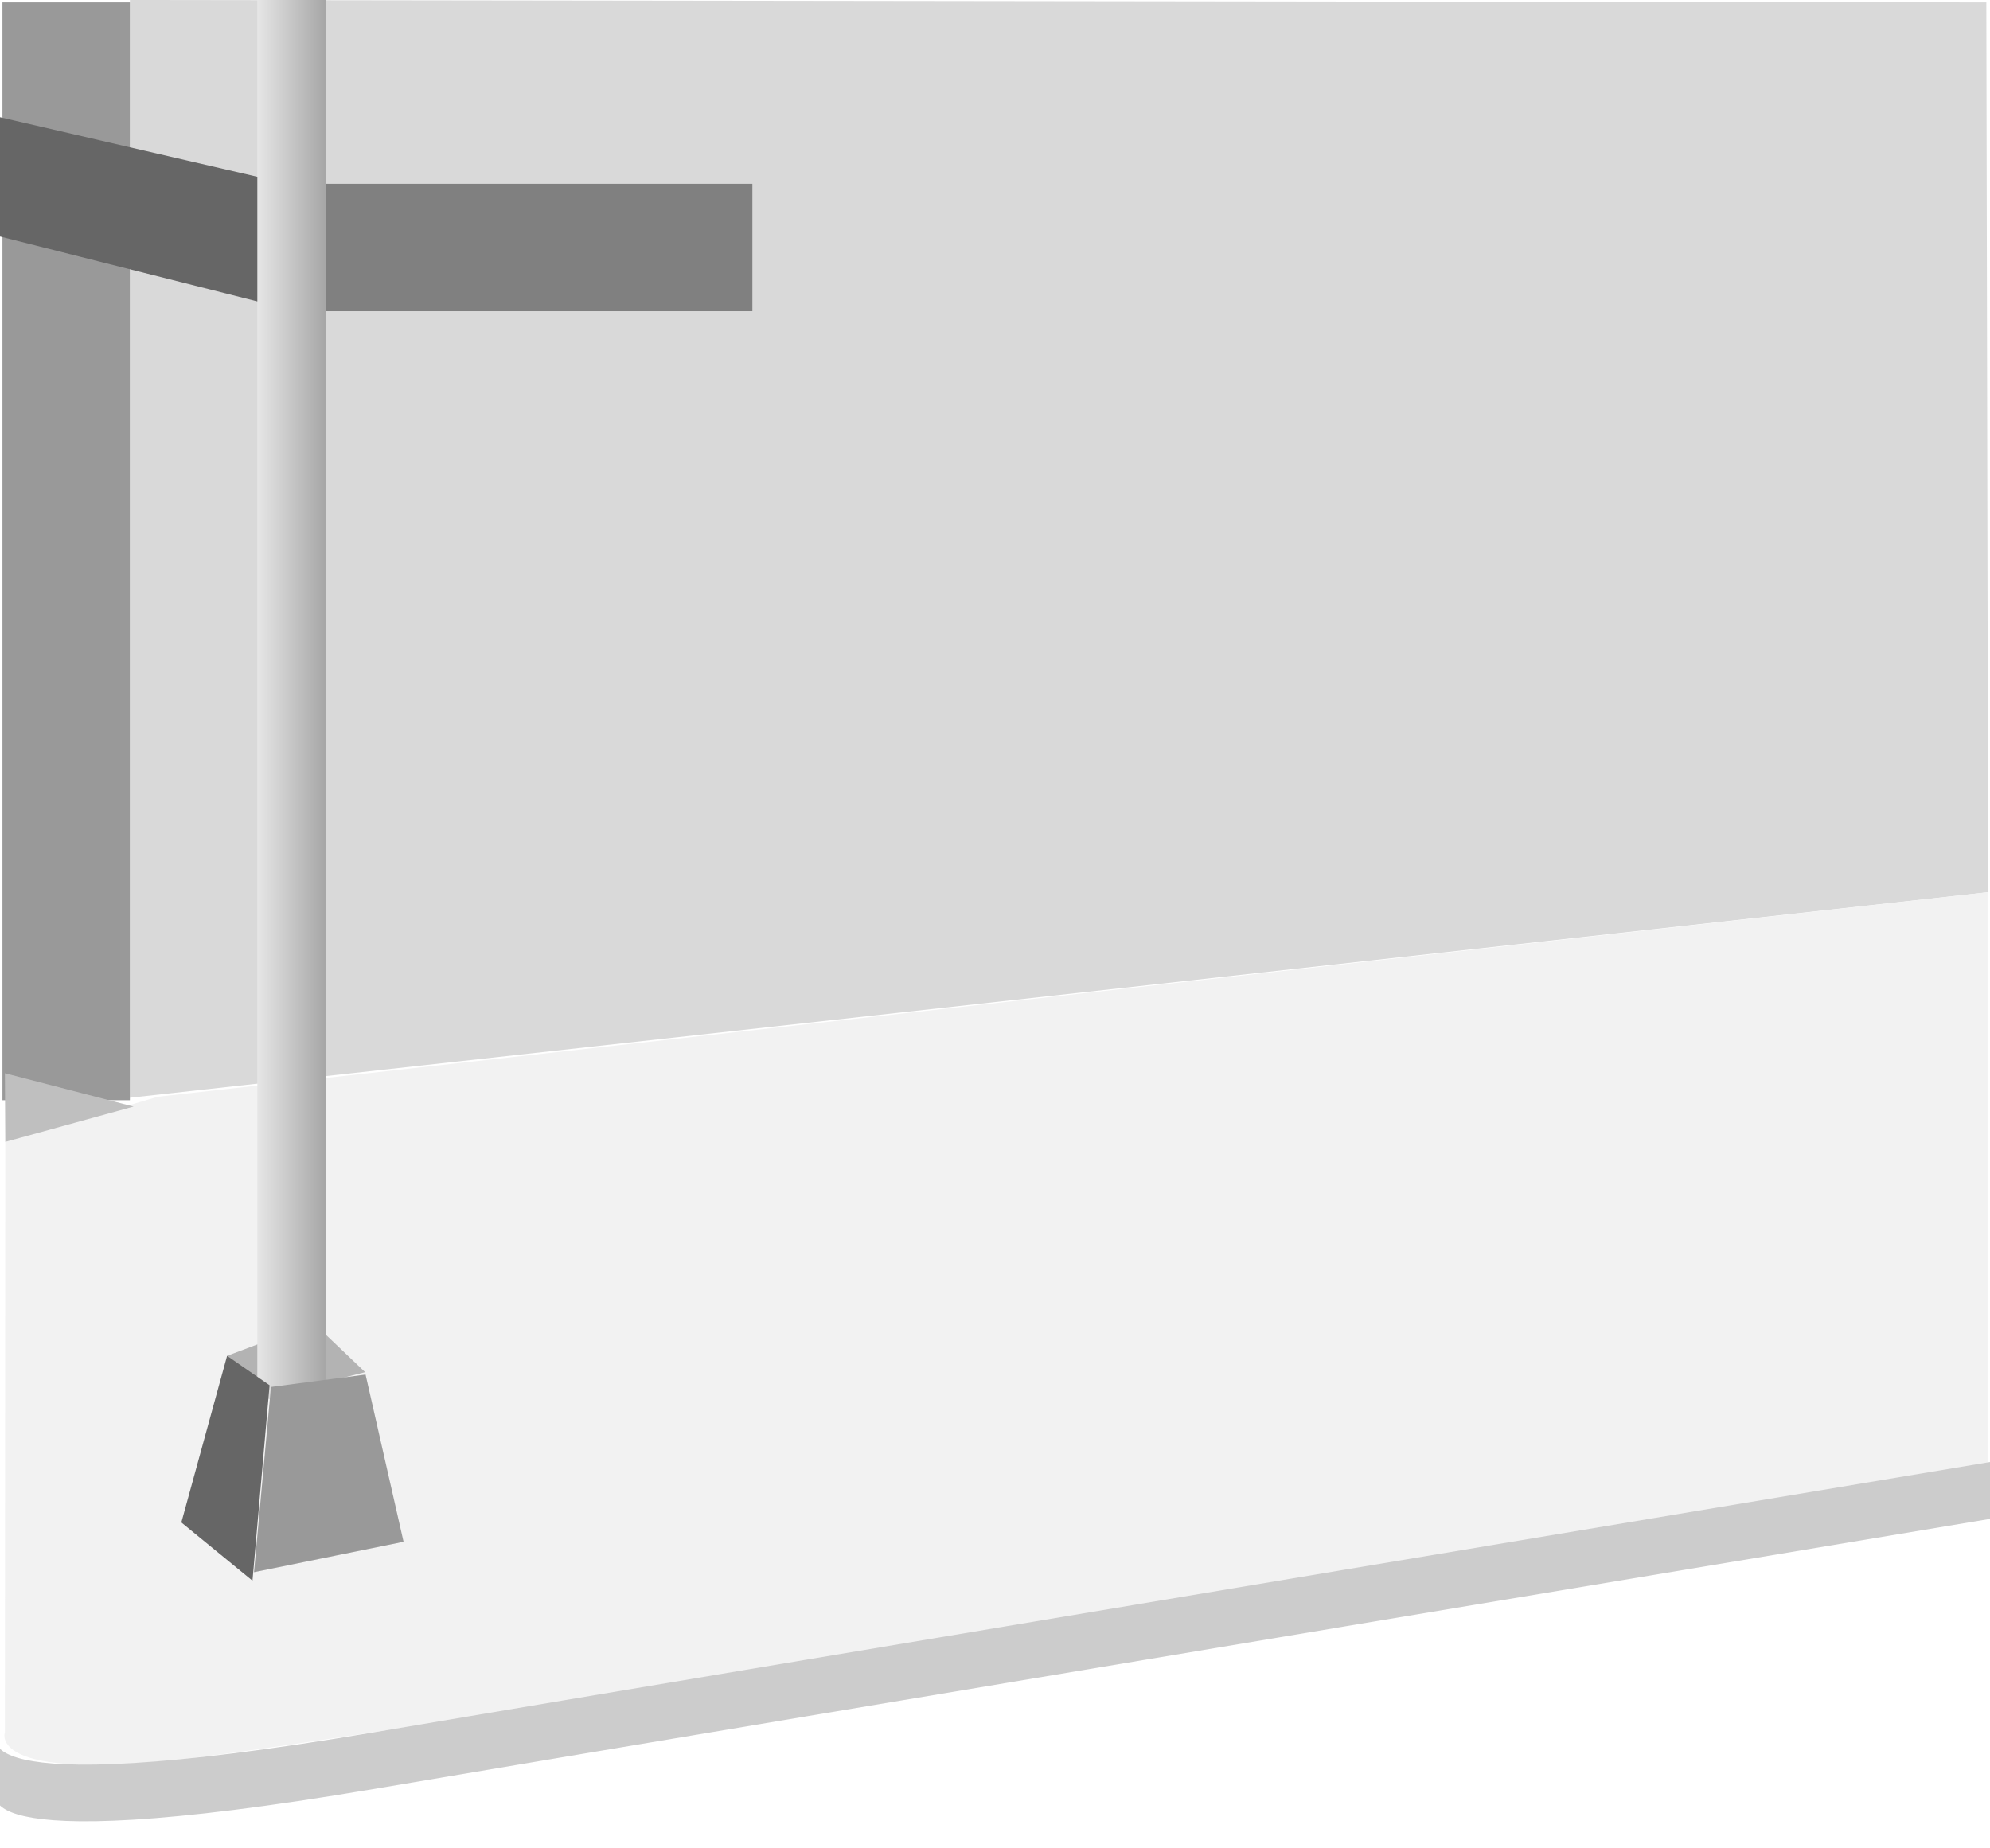
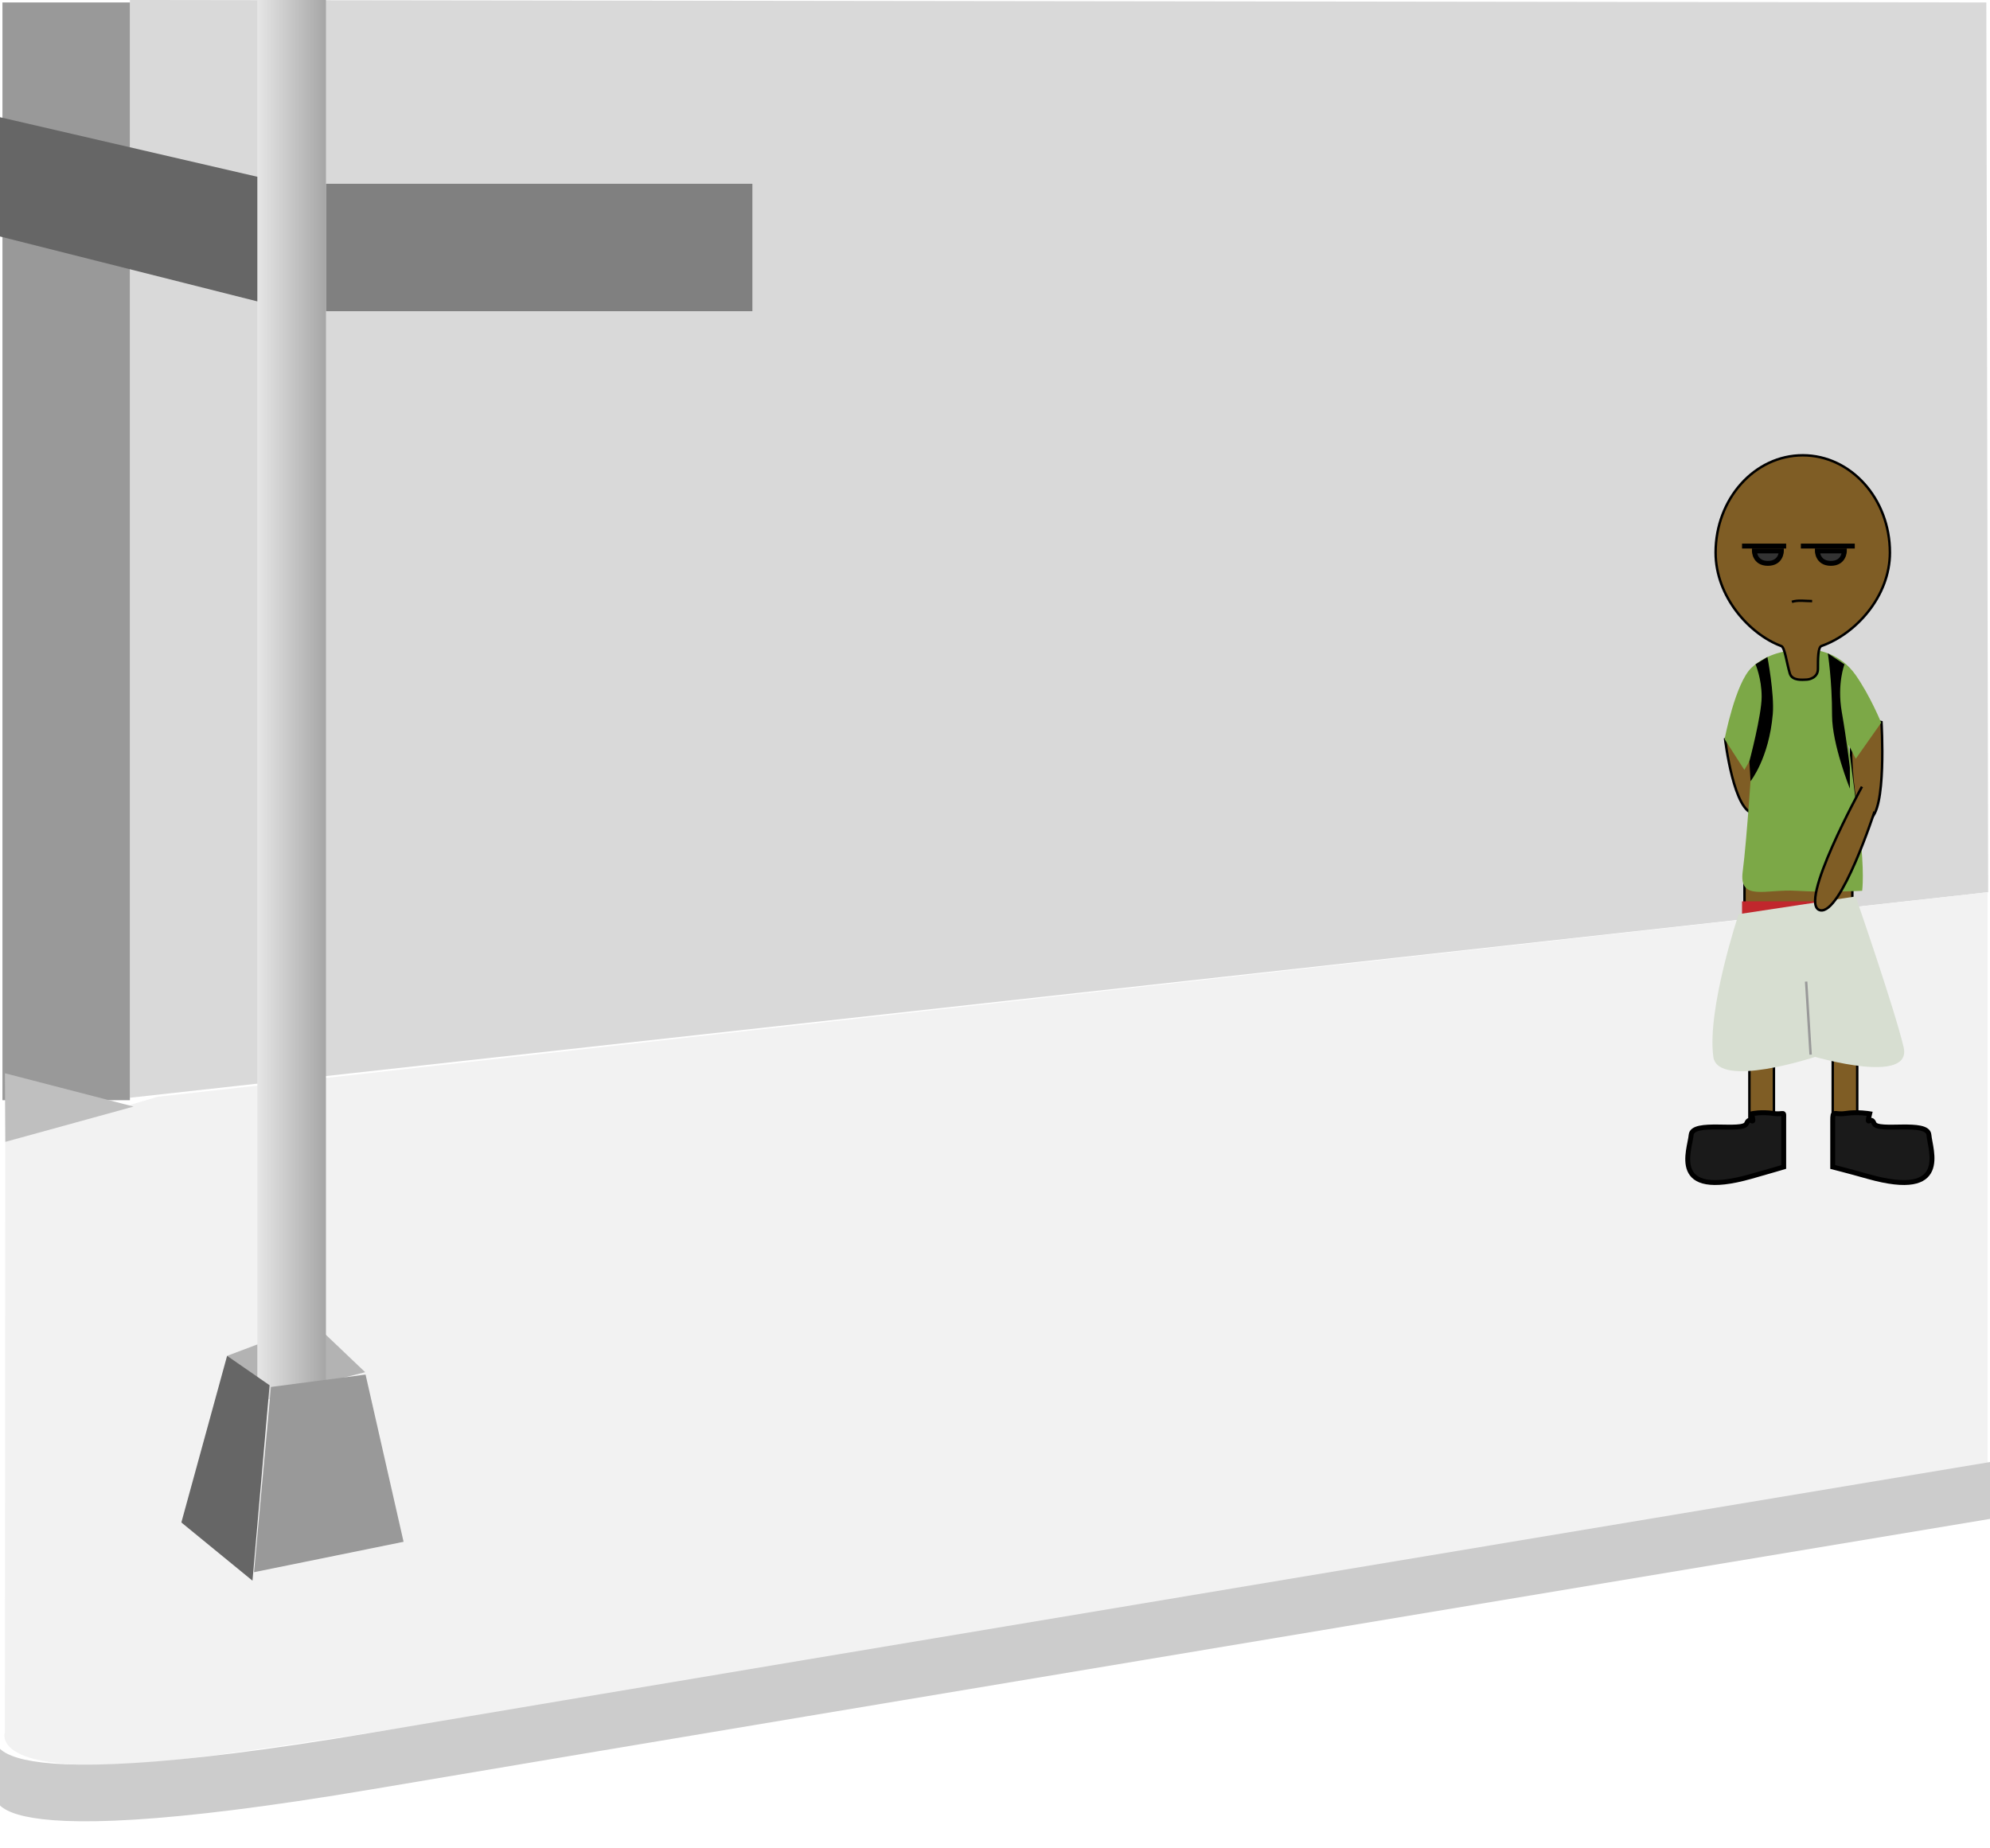
- <svg xmlns="http://www.w3.org/2000/svg" version="1.0" id="Layer_1" x="0px" y="0px" width="406px" height="377px" viewBox="0 0 406 377" enable-background="new 0 0 406 377" xml:space="preserve">
+ <svg xmlns="http://www.w3.org/2000/svg" version="1.1" id="Layer_1" x="0px" y="0px" width="406px" height="377px" viewBox="0 0 406 377" enable-background="new 0 0 406 377" xml:space="preserve">
  <polygon fill="#D9D9D9" points="405.25,0.5 405.625,182.059 26.5,224 26.5,0 " />
  <rect x="0.5" y="0.5" fill="#999999" width="26" height="224" />
-   <path fill="#F2F2F2" d="M1.08,233.008L1,353.52c0,0-3.86,10.146,37.509,5.298C95.388,352.15,405.5,298.666,405.5,298.666V182.059  L32.167,223.8" />
+   <path fill="#F2F2F2" d="M1.08,233.008L1,353.52c0,0-3.86,10.146,37.509,5.299C95.388,352.15,405.5,298.666,405.5,298.666V182.059  L32.167,223.8" />
  <polygon fill="#BFBFBF" points="1,219 27.25,225.8 1.08,233.008 " />
  <polygon fill="#B3B3B3" points="74.5,280 64,270 46.333,276.666 54.796,285 " />
-   <path fill="#CCCCCC" d="M406.5,309.852c0,0-243.074,40.457-330.411,55.228c-87.336,14.77-76.589,0-76.589,0v-11.56  c0,0-10.747,14.77,76.589,0c87.337-14.77,330.165-55.227,330.165-55.227L406.5,309.852z" />
+   <path fill="#CCCCCC" d="M406.5,309.852c0,0-243.074,40.457-330.411,55.229c-87.336,14.77-76.589,0-76.589,0V353.52  c0,0-10.747,14.771,76.589,0c87.337-14.77,330.165-55.227,330.165-55.227L406.5,309.852z" />
  <rect x="66.5" y="37.5" fill="#808080" width="87" height="26" />
-   <linearGradient id="SVGID_1_" gradientUnits="userSpaceOnUse" x1="52.5" y1="142.5" x2="66.5" y2="142.5">
+   <linearGradient id="SVGID_1_" gradientUnits="userSpaceOnUse" x1="-160.5" y1="306.5" x2="-146.5" y2="306.5" gradientTransform="matrix(1 0 0 -1 213 449)">
    <stop offset="0" style="stop-color:#E6E6E6" />
    <stop offset="1" style="stop-color:#A6A6A6" />
  </linearGradient>
  <rect x="52.5" y="-0.5" fill="url(#SVGID_1_)" width="14" height="286" />
  <polygon fill="#999999" points="74.583,280.49 82.337,314.609 51.825,320.812 55.279,283.018 " />
  <polygon fill="#666666" points="55,282.666 46.333,276.666 37,310.666 51.51,322.544 " />
  <polygon fill="#666666" points="52.5,36.069 -0.5,23.802 -0.5,48.128 52.5,61.501 " />
+   <g>
+     <path fill="#7F5D25" stroke="#000000" stroke-width="0.5" stroke-miterlimit="10" d="M361.912,227.927c0,1.381-1.119,2.5-2.5,2.5   l0,0c-1.381,0-2.5-1.119-2.5-2.5v-14c0-1.381,1.119-2.5,2.5-2.5l0,0c1.381,0,2.5,1.119,2.5,2.5V227.927z" />
+     <path fill="#7F5D25" stroke="#000000" stroke-width="0.5" stroke-miterlimit="10" d="M378.912,227.927c0,1.381-1.119,2.5-2.5,2.5   l0,0c-1.381,0-2.5-1.119-2.5-2.5v-14c0-1.381,1.119-2.5,2.5-2.5l0,0c1.381,0,2.5,1.119,2.5,2.5V227.927z" />
+     <path fill="#7F5D25" stroke="#000000" stroke-width="0.5" stroke-miterlimit="10" d="M358.618,147.662   c0,0,4.827,18.15-0.616,18.315c-4.248,0.129-6.045-15.148-6.045-15.148L358.618,147.662" />
+     <path fill="#7F5D25" stroke="#000000" stroke-width="0.5" stroke-miterlimit="10" d="M377.693,146.014   c0,0-0.944,22.848,3.679,21.119c3.606-1.348,2.488-19.78,2.488-19.78L377.693,146.014" />
+     <path fill="#1A1A1A" stroke="#000000" stroke-miterlimit="10" d="M357.375,227.261c0,0,1.967-0.426,4.396-0.061   c2.43,0.361,2.141-0.857,2.141,1.57s0,9.354,0,9.354s-2.492,0.752-6.721,1.943c-16.805,4.734-12.405-5.443-12.163-8.48   c0.243-3.037,10.579-0.51,11.308-2.332C357.064,227.435,358.123,230.296,357.375,227.261z" />
+     <path fill="#1A1A1A" stroke="#000000" stroke-miterlimit="10" d="M381.445,227.261c0,0-2.465-0.426-4.895-0.061   c-2.431,0.361-2.64-0.857-2.64,1.57s0,9.354,0,9.354s2.99,0.752,7.218,1.943c16.807,4.734,12.655-5.443,12.412-8.48   s-10.454-0.51-11.184-2.332C381.63,227.435,380.696,230.296,381.445,227.261z" />
+     <rect x="355.912" y="179.426" fill="#7F5D25" stroke="#000000" stroke-width="0.5" stroke-miterlimit="10" width="22" height="17" />
+     <rect x="355.412" y="183.927" fill="#C1272D" width="17" height="4" />
+     <path fill="#D7DED1" d="M354.719,186.538c0,0-6.512,19.455-5.162,29.123c0.918,6.578,20.766,0,20.766,0l-1.069-17.439l1.069,17.439   c0,0,19.888,5.812,18.052-1.988s-9.791-30.746-9.791-30.746L354.719,186.538" />
+     <line fill="none" stroke="#999999" stroke-width="0.5" stroke-miterlimit="10" x1="369.404" y1="215.202" x2="368.489" y2="200.296" />
+     <path fill="#7CA847" d="M370.919,132.752c0,0,4.569,0.589,7.614,4.909c3.045,4.319,5.261,9.817,5.261,9.817l-5.179,7.352   l-1.467-2.835c0,0,1.108,8.64,2.215,17.279c1.107,8.639,0.555,12.496,0.555,12.496s-7.197,0.393-13.428,0   s-11.768,2.258-10.938-3.976c0.829-6.234,1.938-23.442,1.938-23.442l-1.605,2.749l-4.033-6.271c0,0,2.18-11.449,5.502-14.591   c3.321-3.142,7.891-3.486,7.891-3.486s-0.971,4.32,2.768,4.713C371.751,137.859,370.919,132.752,370.919,132.752z" />
+     <path fill="#7F5D25" stroke="#000000" stroke-width="0.5" stroke-miterlimit="10" d="M379.877,160.525   c0,0-13.318,24.208-8.51,25.22c4.249,0.893,11.077-20.149,11.077-20.149" />
+     <path fill="#7F5D25" stroke="#000000" stroke-width="0.5" stroke-miterlimit="10" d="M385.58,112.752   c0,9.034-7.091,16.657-13.951,19.06c-0.73,0.256-0.734,2.508-0.734,4.688c0,1.76-1.725,2.181-2.409,2.181   c-0.572,0-2.853,0.333-3.326-1.263c-0.692-2.332-1.017-5.319-1.745-5.59c-6.434-2.385-13.396-10.022-13.396-19.075   c0-10.962,7.961-19.848,17.78-19.848C377.619,92.904,385.58,101.791,385.58,112.752z" />
+     <path fill="none" stroke="#000000" stroke-width="0.5" stroke-miterlimit="10" d="M365.58,122.809   c1.184-0.417,2.842-0.153,4.131-0.153" />
+     <path fill="#333333" stroke="#000000" stroke-miterlimit="10" d="M363.438,112.426h-5.506c0,0-0.002,2.53,2.752,2.53   S363.438,112.426,363.438,112.426z" />
+     <path fill="#333333" stroke="#000000" stroke-miterlimit="10" d="M376.287,112.426h-5.507c0,0-0.001,2.53,2.753,2.53   S376.287,112.426,376.287,112.426z" />
+     <line fill="none" stroke="#000000" stroke-miterlimit="10" x1="355.412" y1="111.426" x2="364.412" y2="111.426" />
+     <line fill="none" stroke="#000000" stroke-miterlimit="10" x1="367.412" y1="111.426" x2="378.412" y2="111.426" />
+     <path d="M376.311,135.566c0,0-1.551,3.96-0.551,9.71s1.651,11.344,1.651,11.344v4.306c0,0-3.632-9.061-3.632-14.912   c0-7.306-0.868-12.706-0.868-12.706L376.311,135.566z" />
+     <path d="M356.912,155.343c0,0,2.5-9.417,2.5-13.167s-1.25-6.625-1.25-6.625l2.43-1.482c0,0,1.442,7.551,1.094,11.637   c-0.772,9.025-4.537,13.702-4.537,13.702L356.912,155.343z" />
+   </g>
+   <g>
+     <path fill="#BD912D" stroke="#000000" stroke-width="0.5" stroke-miterlimit="10" d="M437.399,228.049c0,1.381-1.119,2.5-2.5,2.5   l0,0c-1.381,0-2.5-1.119-2.5-2.5v-14c0-1.381,1.119-2.5,2.5-2.5l0,0c1.381,0,2.5,1.119,2.5,2.5V228.049z" />
+     <path fill="#BD912D" stroke="#000000" stroke-width="0.5" stroke-miterlimit="10" d="M454.399,228.049c0,1.381-1.119,2.5-2.5,2.5   l0,0c-1.381,0-2.5-1.119-2.5-2.5v-14c0-1.381,1.119-2.5,2.5-2.5l0,0c1.381,0,2.5,1.119,2.5,2.5V228.049z" />
+     <path fill="#BD912D" stroke="#000000" stroke-width="0.5" stroke-miterlimit="10" d="M434.105,147.784   c0,0,4.827,18.15-0.616,18.315c-4.248,0.13-6.045-15.148-6.045-15.148L434.105,147.784" />
+     <path fill="#BD912D" stroke="#000000" stroke-width="0.5" stroke-miterlimit="10" d="M453.181,146.136   c0,0-0.944,22.849,3.679,21.119c3.606-1.349,2.488-19.78,2.488-19.78L453.181,146.136" />
+     <path fill="#1A1A1A" stroke="#000000" stroke-miterlimit="10" d="M432.862,227.383c0,0,1.967-0.426,4.396-0.061   c2.43,0.361,2.141-0.857,2.141,1.57s0,9.354,0,9.354s-2.492,0.752-6.721,1.943c-16.805,4.734-12.405-5.443-12.163-8.48   c0.243-3.037,10.579-0.51,11.308-2.332C432.552,227.557,433.61,230.418,432.862,227.383z" />
+     <path fill="#1A1A1A" stroke="#000000" stroke-miterlimit="10" d="M456.933,227.383c0,0-2.465-0.426-4.895-0.061   c-2.431,0.361-2.64-0.857-2.64,1.57s0,9.354,0,9.354s2.99,0.752,7.218,1.943c16.807,4.734,12.655-5.443,12.412-8.48   s-10.454-0.51-11.184-2.332C457.117,227.557,456.184,230.418,456.933,227.383z" />
+     <rect x="431.399" y="179.548" fill="#BD912D" stroke="#000000" stroke-width="0.5" stroke-miterlimit="10" width="22" height="17" />
+     <rect x="430.899" y="184.048" fill="#C1272D" width="17" height="4" />
+     <path fill="#D7DED1" d="M430.206,186.661c0,0-6.512,19.455-5.162,29.123c0.918,6.578,20.766,0,20.766,0l-1.069-17.439l1.069,17.439   c0,0,19.888,5.812,18.052-1.988s-9.791-30.747-9.791-30.747L430.206,186.661" />
+     <line fill="none" stroke="#999999" stroke-width="0.5" stroke-miterlimit="10" x1="444.892" y1="215.324" x2="443.977" y2="200.418" />
+     <path fill="#7CA847" d="M446.406,132.875c0,0,4.569,0.589,7.614,4.909c3.045,4.319,5.261,9.817,5.261,9.817l-5.179,7.352   l-1.467-2.835c0,0,1.108,8.64,2.215,17.28c1.107,8.639,0.555,12.495,0.555,12.495s-7.197,0.392-13.428,0   c-6.23-0.393-11.768,2.259-10.938-3.976c0.829-6.234,1.938-23.442,1.938-23.442l-1.605,2.749l-4.033-6.271   c0,0,2.18-11.449,5.502-14.591c3.321-3.142,7.891-3.486,7.891-3.486s-0.971,4.32,2.768,4.713   C447.238,137.981,446.406,132.875,446.406,132.875z" />
+     <path fill="#BD912D" stroke="#000000" stroke-width="0.5" stroke-miterlimit="10" d="M455.364,160.647   c0,0-13.318,24.207-8.51,25.219c4.249,0.895,11.077-20.147,11.077-20.147" />
+     <path fill="#BD912D" stroke="#000000" stroke-width="0.5" stroke-miterlimit="10" d="M461.067,112.875   c0,9.034-7.091,16.657-13.951,19.06c-0.73,0.256-0.734,2.508-0.734,4.688c0,1.76-1.725,2.181-2.409,2.181   c-0.572,0-2.853,0.333-3.326-1.263c-0.692-2.332-1.017-5.319-1.745-5.59c-6.434-2.385-13.396-10.022-13.396-19.075   c0-10.962,7.961-19.848,17.78-19.848C453.106,93.026,461.067,101.913,461.067,112.875z" />
+     <path fill="none" stroke="#000000" stroke-width="0.5" stroke-miterlimit="10" d="M441.067,122.931   c1.184-0.417,2.842-0.153,4.131-0.153" />
+     <path fill="#333333" stroke="#000000" stroke-miterlimit="10" d="M438.925,112.548h-5.506c0,0-0.002,2.53,2.752,2.53   S438.925,112.548,438.925,112.548z" />
+     <path fill="#333333" stroke="#000000" stroke-miterlimit="10" d="M451.774,112.548h-5.507c0,0-0.001,2.53,2.753,2.53   S451.774,112.548,451.774,112.548z" />
+     <line fill="none" stroke="#000000" stroke-miterlimit="10" x1="430.899" y1="111.548" x2="439.899" y2="111.548" />
+     <line fill="none" stroke="#000000" stroke-miterlimit="10" x1="442.899" y1="111.548" x2="453.899" y2="111.548" />
+     <path d="M451.798,135.688c0,0-1.551,3.96-0.551,9.71s1.651,11.344,1.651,11.344v4.306c0,0-3.632-9.061-3.632-14.912   c0-7.306-0.868-12.706-0.868-12.706L451.798,135.688z" />
+     <path d="M432.399,155.465c0,0,2.5-9.417,2.5-13.167s-1.25-6.625-1.25-6.625l2.43-1.482c0,0,1.442,7.551,1.094,11.637   c-0.772,9.025-4.537,13.701-4.537,13.701L432.399,155.465z" />
+   </g>
</svg>
